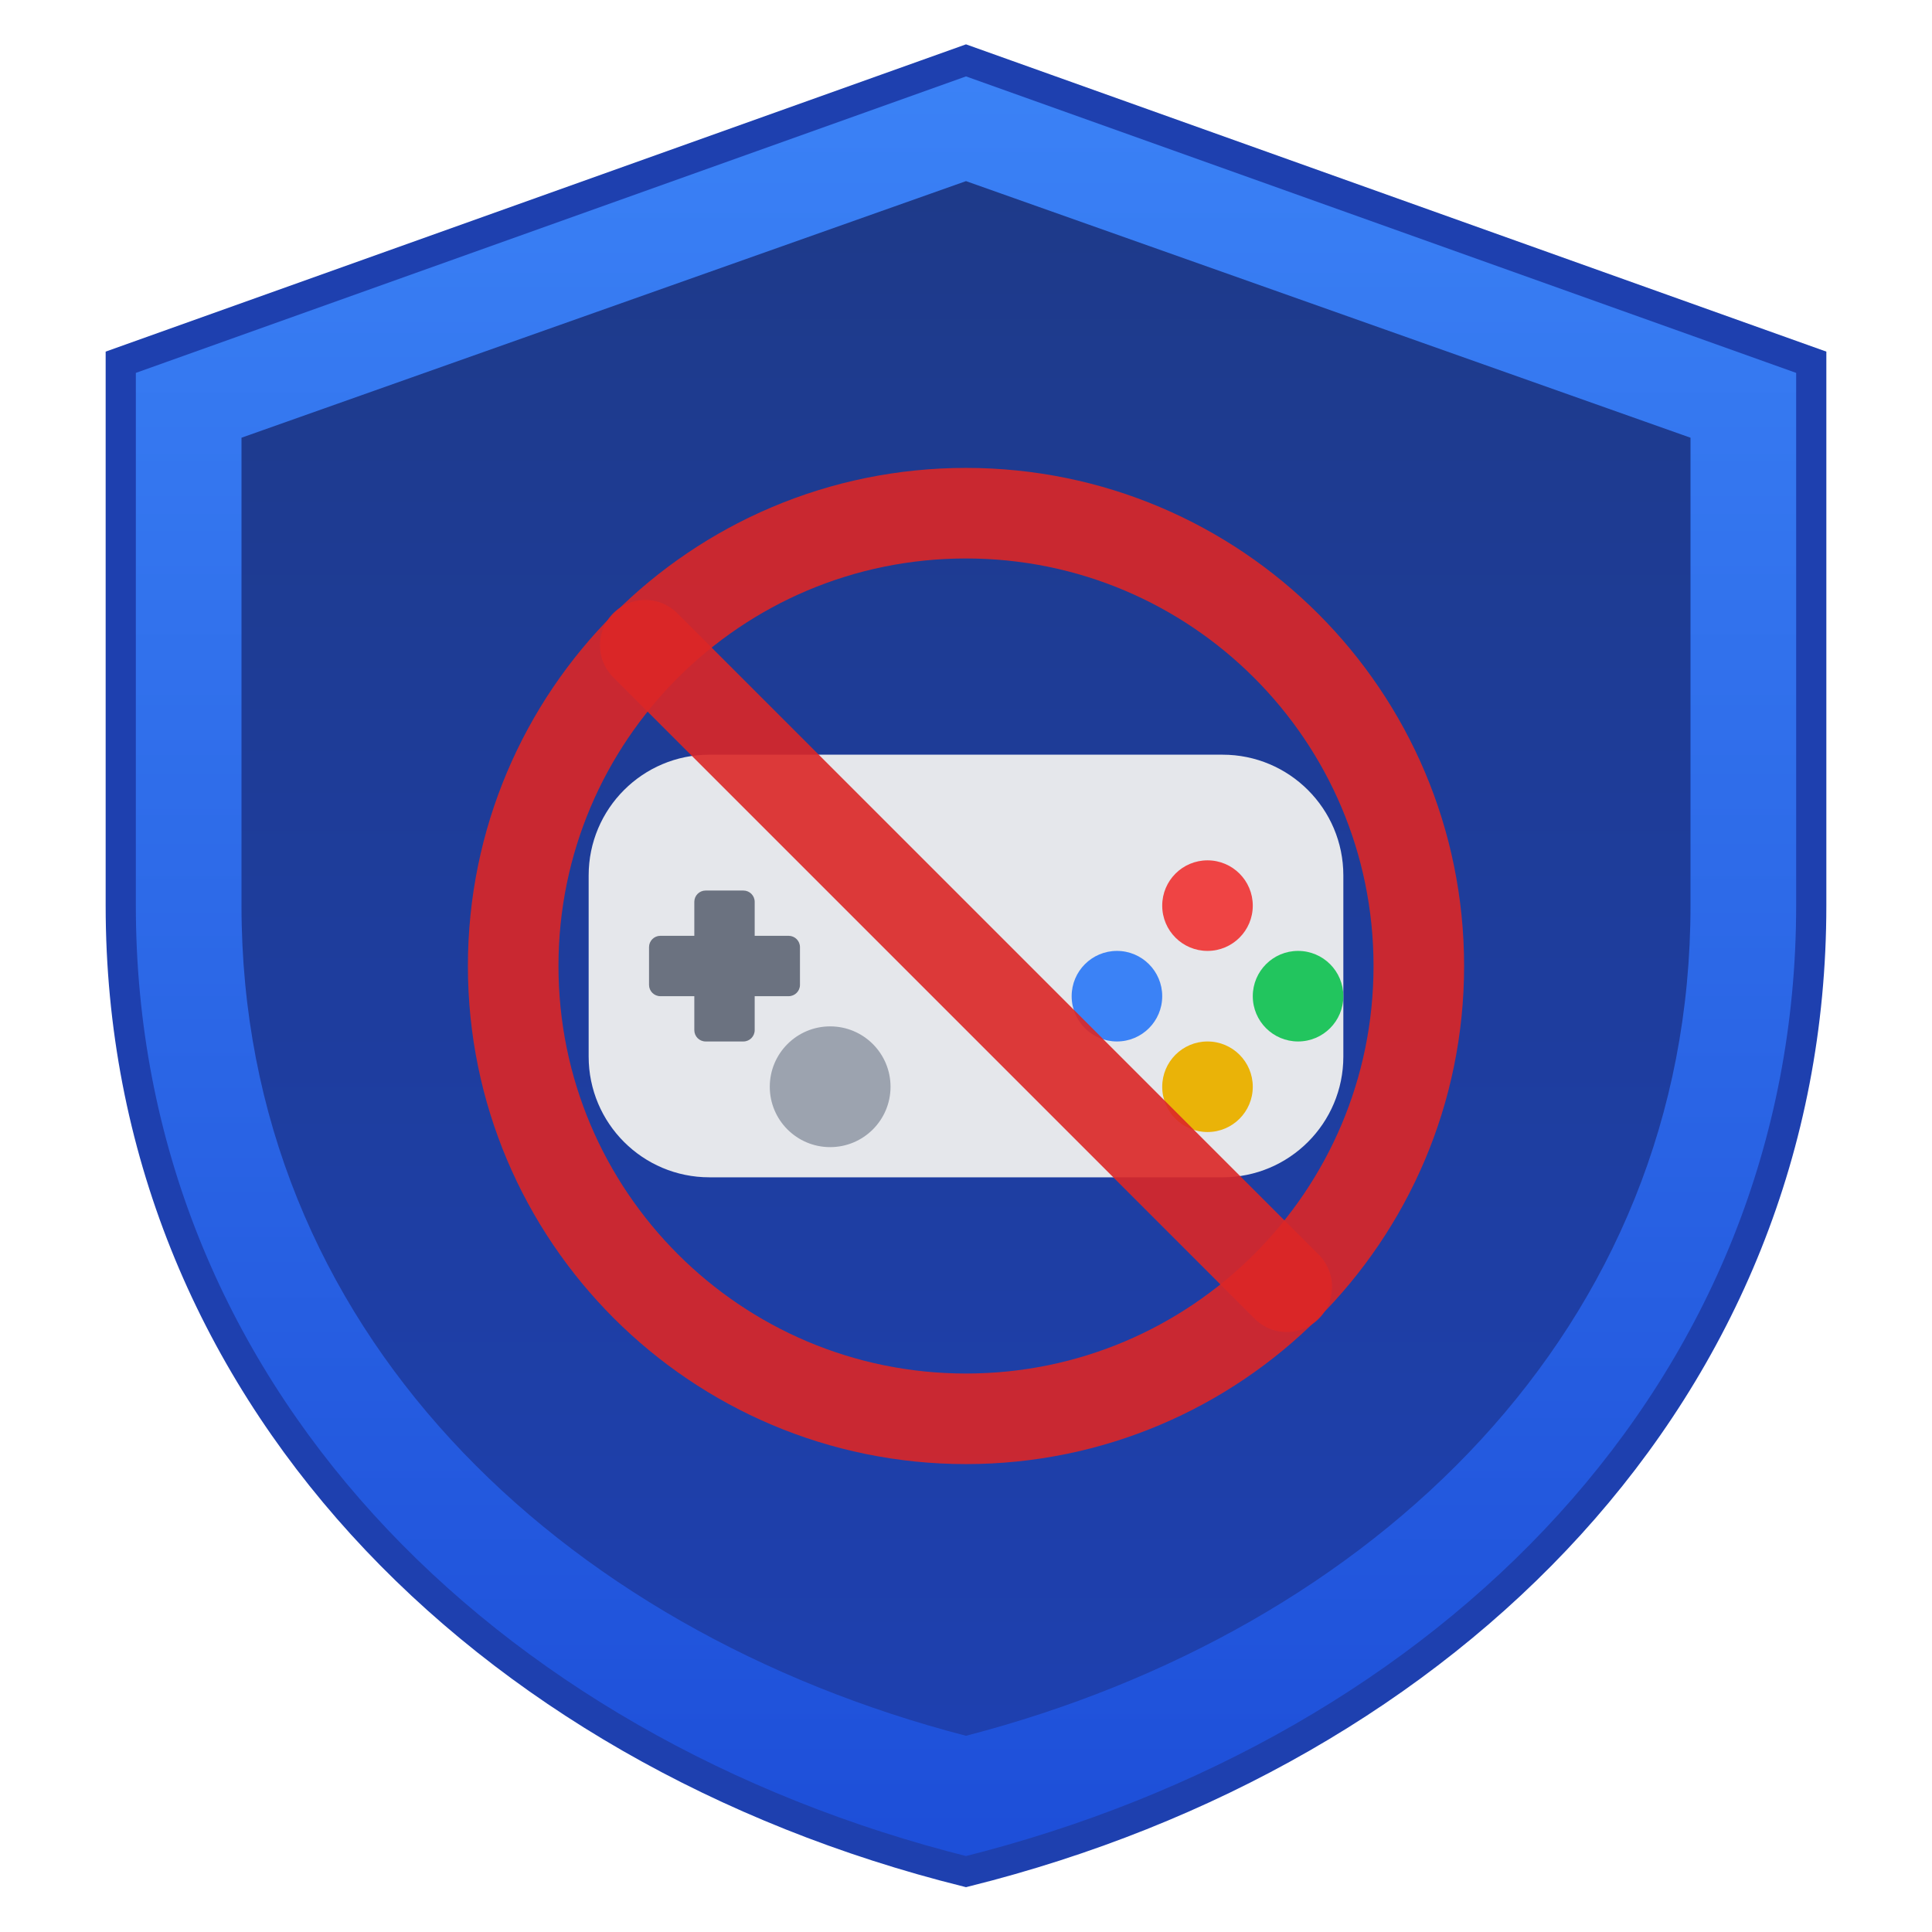
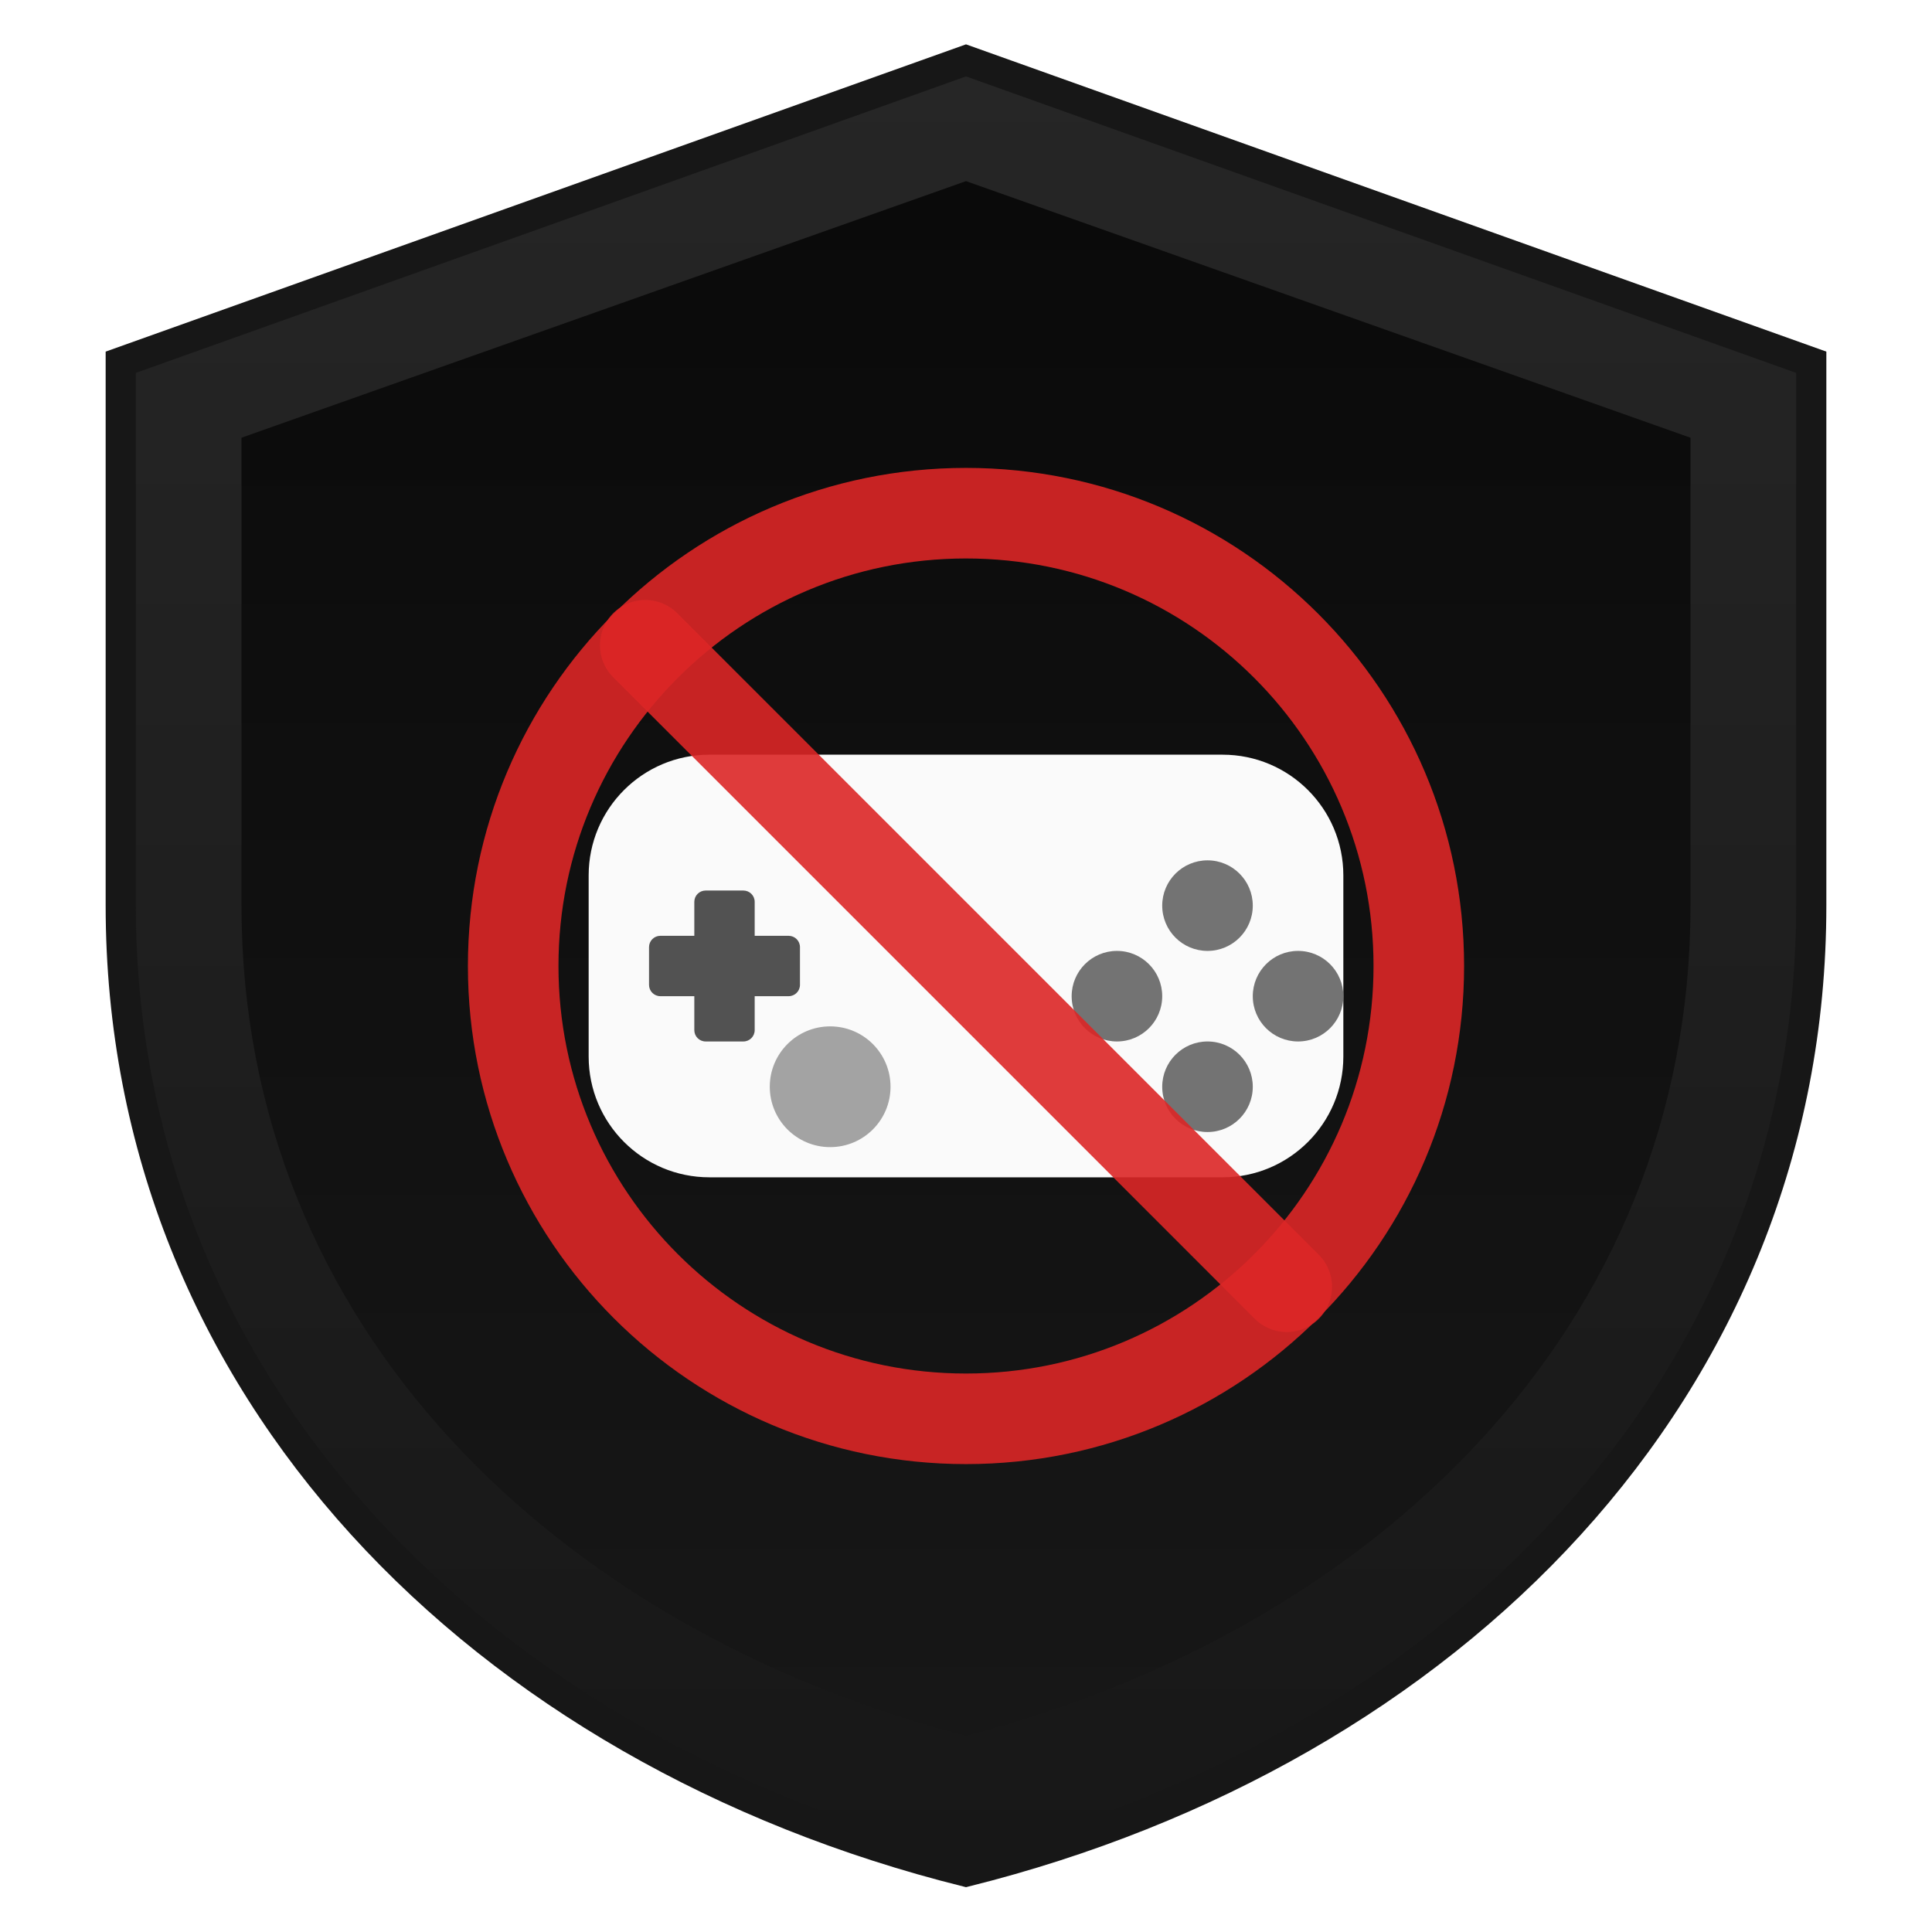
<svg xmlns="http://www.w3.org/2000/svg" viewBox="0 0 512 512">
  <defs>
    <linearGradient id="shieldGrad" x1="0%" y1="0%" x2="0%" y2="100%">
-       <stop offset="0%" style="stop-color:#3B82F6;stop-opacity:1" />
-       <stop offset="100%" style="stop-color:#1D4ED8;stop-opacity:1" />
+       <stop offset="0%" style="stop-color:#262626;stop-opacity:1" />
+       <stop offset="100%" style="stop-color:#171717;stop-opacity:1" />
    </linearGradient>
    <linearGradient id="innerGrad" x1="0%" y1="0%" x2="0%" y2="100%">
-       <stop offset="0%" style="stop-color:#1E3A8A;stop-opacity:1" />
-       <stop offset="100%" style="stop-color:#1E40AF;stop-opacity:1" />
+       <stop offset="0%" style="stop-color:#0A0A0A;stop-opacity:1" />
+       <stop offset="100%" style="stop-color:#171717;stop-opacity:1" />
    </linearGradient>
  </defs>
-   <path d="M256 16 L480 96 L480 240 C480 368 384 464 256 496 C128 464 32 368 32 240 L32 96 Z" fill="url(#shieldGrad)" stroke="#1E40AF" stroke-width="8" />
+   <path d="M256 16 L480 96 L480 240 C480 368 384 464 256 496 C128 464 32 368 32 240 L32 96 Z" fill="url(#shieldGrad)" stroke="#171717" stroke-width="8" />
  <path d="M256 48 L448 116 L448 240 C448 352 364 432 256 460 C148 432 64 352 64 240 L64 116 Z" fill="url(#innerGrad)" />
-   <rect x="156" y="200" width="200" height="112" rx="32" ry="32" fill="#E5E7EB" />
-   <rect x="184" y="236" width="16" height="40" rx="3" fill="#6B7280" />
-   <rect x="172" y="248" width="40" height="16" rx="3" fill="#6B7280" />
-   <circle cx="320" cy="240" r="12" fill="#EF4444" />
-   <circle cx="344" cy="264" r="12" fill="#22C55E" />
-   <circle cx="296" cy="264" r="12" fill="#3B82F6" />
-   <circle cx="320" cy="288" r="12" fill="#EAB308" />
-   <circle cx="220" cy="288" r="16" fill="#9CA3AF" />
-   <circle cx="292" cy="288" r="16" fill="#9CA3AF" opacity="0" />
+   <rect x="156" y="200" width="200" height="112" rx="32" ry="32" fill="#FAFAFA" />
+   <rect x="184" y="236" width="16" height="40" rx="3" fill="#525252" />
+   <rect x="172" y="248" width="40" height="16" rx="3" fill="#525252" />
+   <circle cx="320" cy="240" r="12" fill="#737373" />
+   <circle cx="344" cy="264" r="12" fill="#737373" />
+   <circle cx="296" cy="264" r="12" fill="#737373" />
+   <circle cx="320" cy="288" r="12" fill="#737373" />
+   <circle cx="220" cy="288" r="16" fill="#A3A3A3" />
  <circle cx="256" cy="256" r="120" fill="none" stroke="#DC2626" stroke-width="24" opacity="0.9" />
  <line x1="171" y1="171" x2="341" y2="341" stroke="#DC2626" stroke-width="24" stroke-linecap="round" opacity="0.9" />
</svg>
